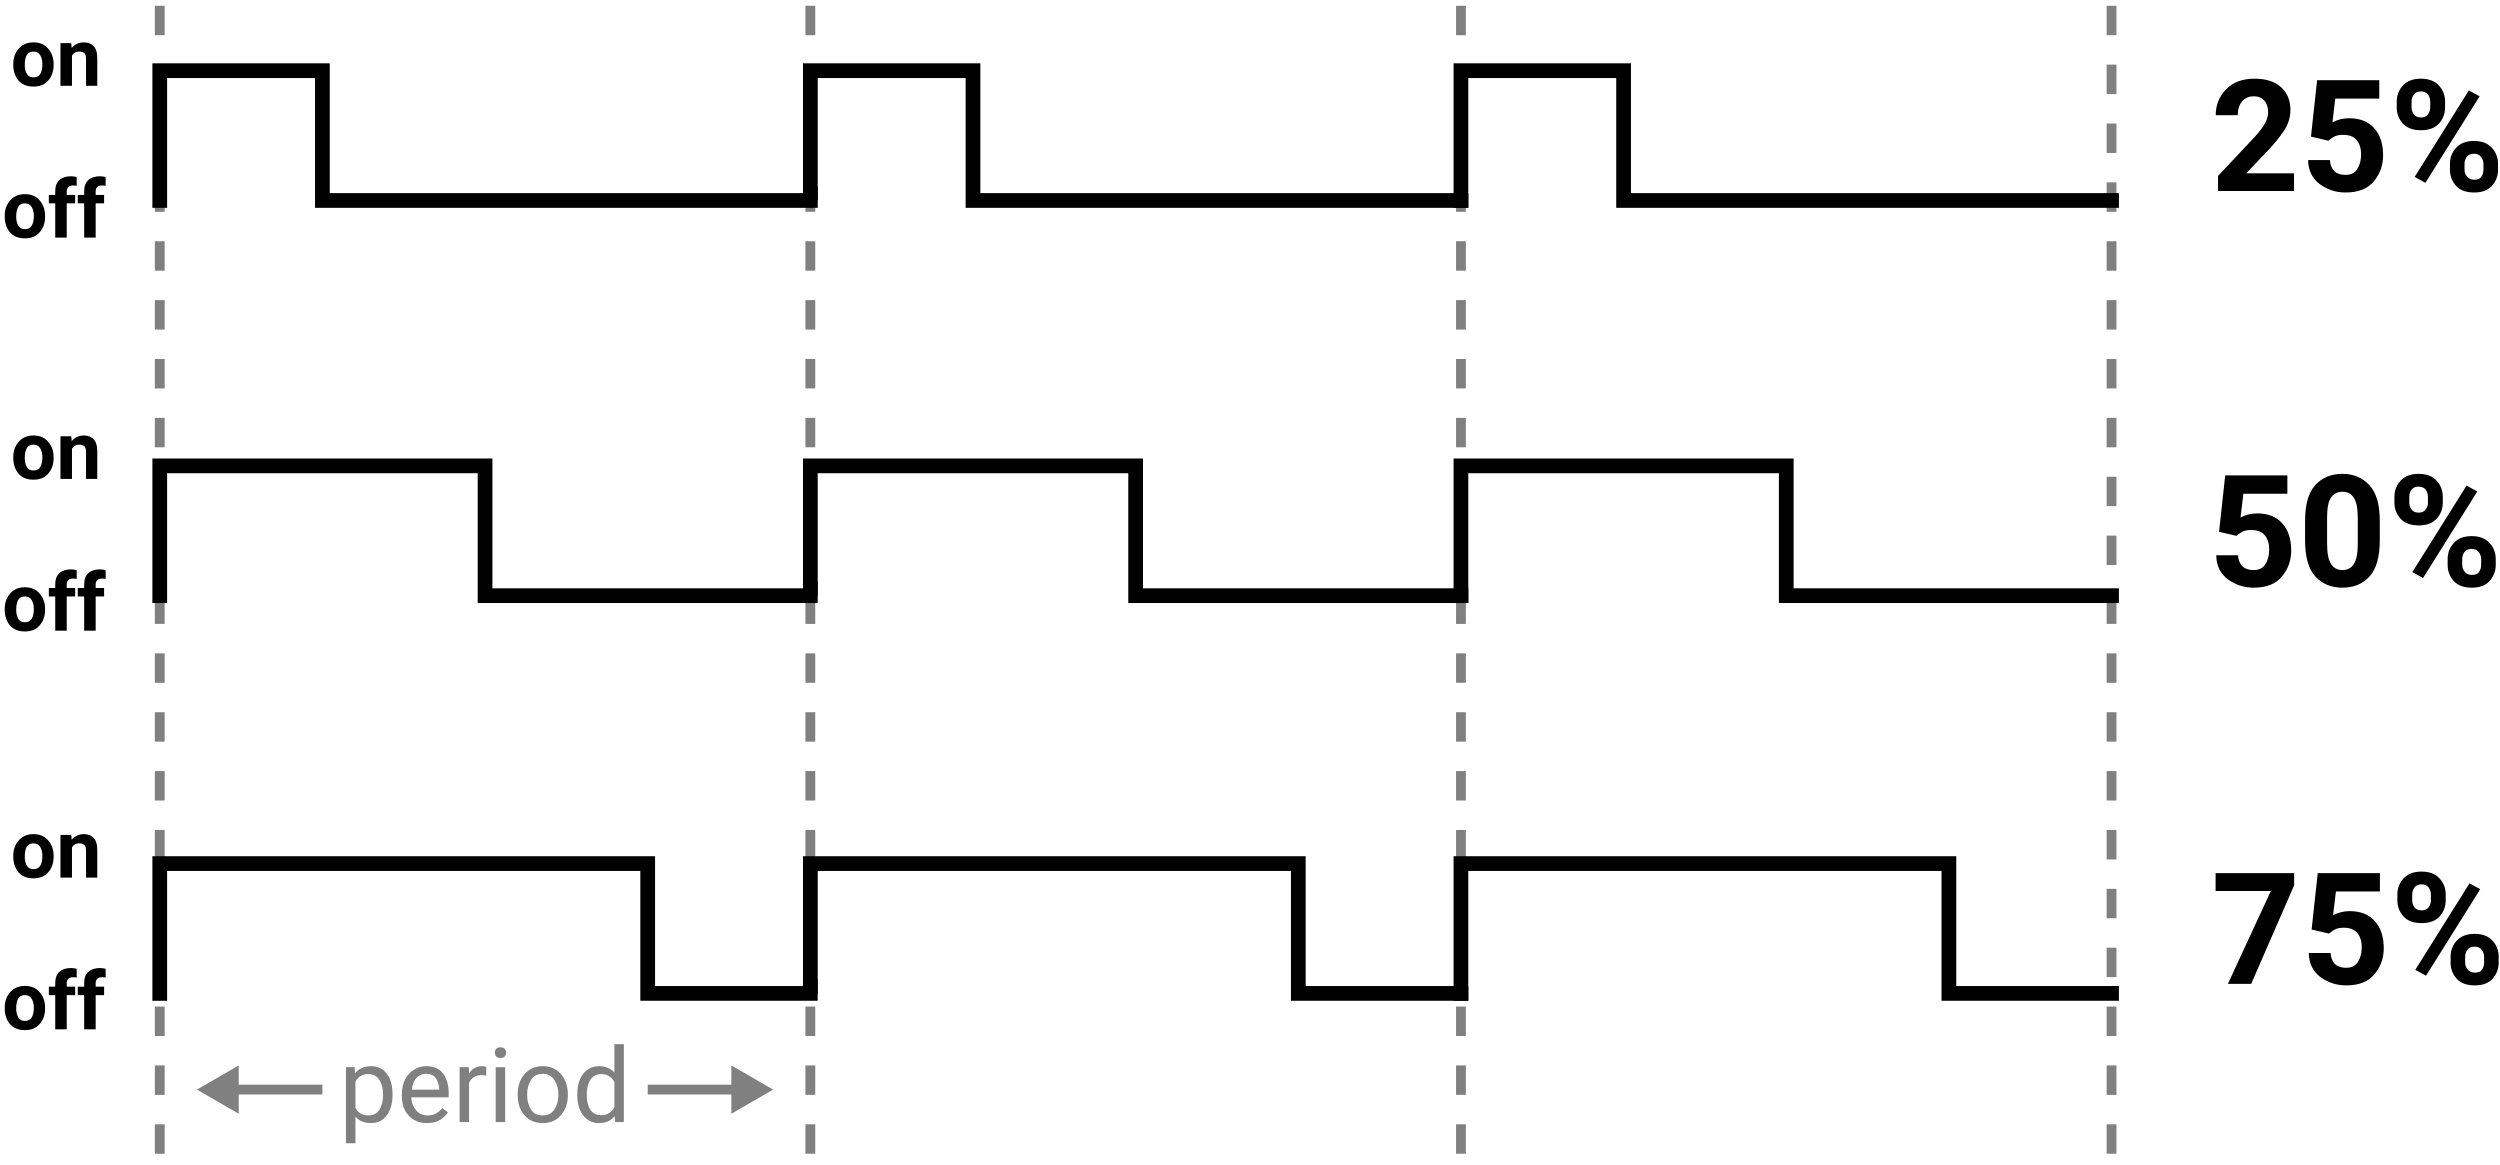
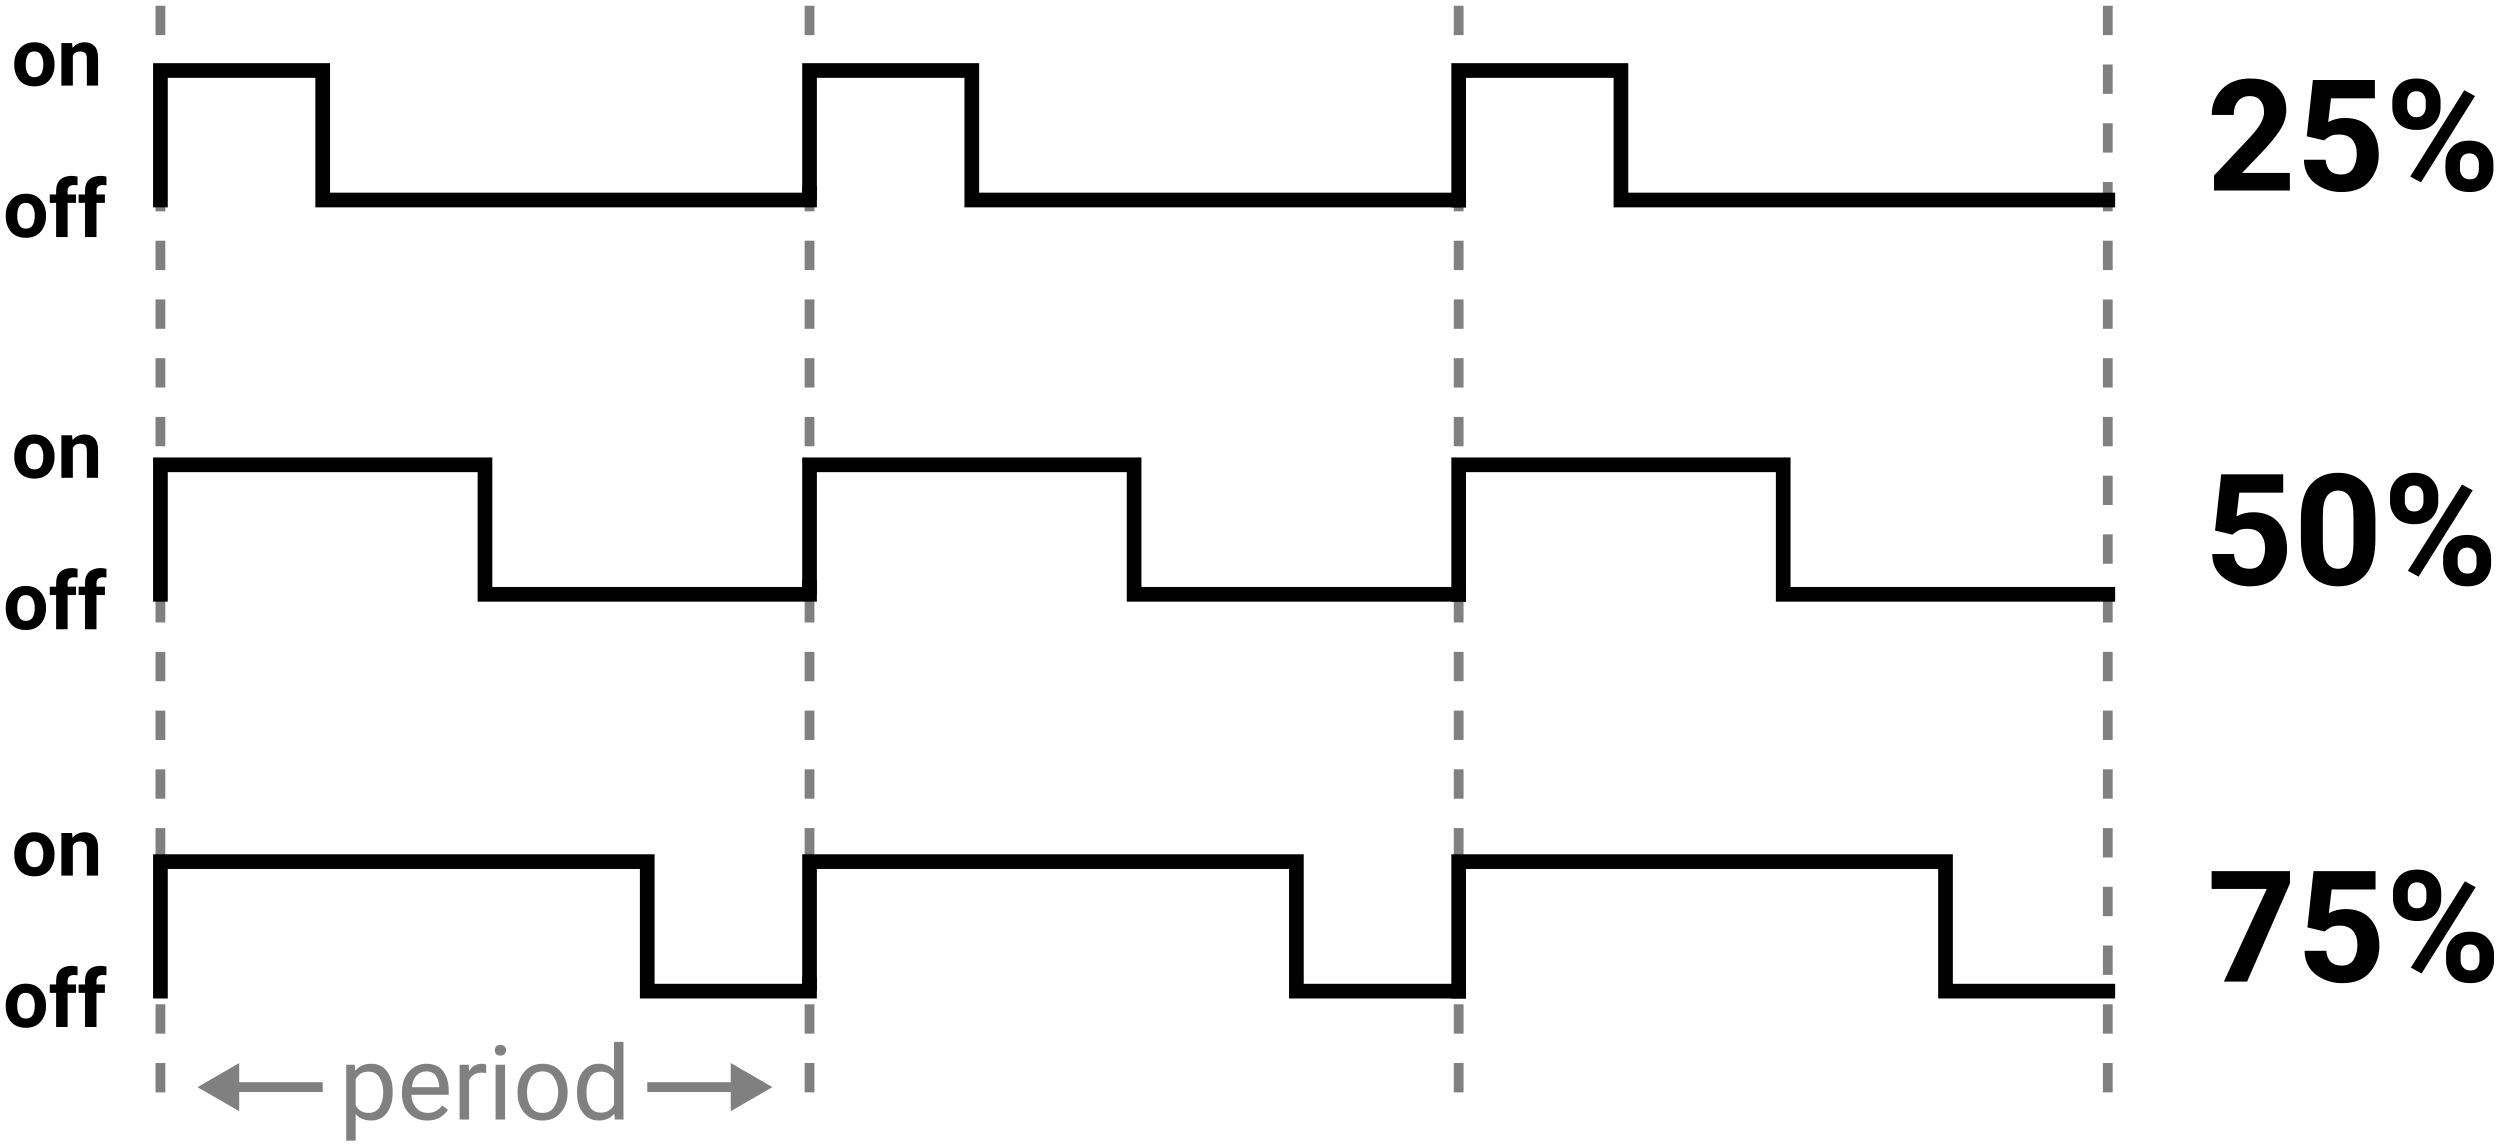
- <svg xmlns="http://www.w3.org/2000/svg" width="577.815" height="269.089" viewBox="0 0 152.88 71.196">
+ <svg xmlns="http://www.w3.org/2000/svg" width="579.127" height="265.542" viewBox="0 0 153.227 70.258">
  <defs>
    <marker id="a" refX="0" refY="0" orient="auto" overflow="visible">
      <path d="M-2.308 0l3.46-2v4z" fill="gray" fill-rule="evenodd" stroke="gray" stroke-width=".4pt" />
    </marker>
    <marker id="b" refX="0" refY="0" orient="auto" overflow="visible">
      <path d="M-2.308 0l3.46-2v4z" fill="gray" fill-rule="evenodd" stroke="gray" stroke-width=".4pt" />
    </marker>
  </defs>
-   <path d="M129.125.353v70.49M89.34.353v70.49M49.554.353v70.49M9.769.353v70.49" fill="none" stroke="gray" stroke-width=".6" stroke-dasharray="1.8,1.8" />
-   <text style="line-height:1.25;-inkscape-font-specification:'Roboto Bold'" x="118.353" y="45.754" transform="matrix(1.00123 0 0 .99877 16.53 -9.854)" font-size="9.537" font-family="Roboto" stroke-width=".265" font-weight="700">
+   <path d="M129.188.353v67.845M89.403.353v67.845M49.617.353v67.845M9.832.353v67.845" fill="none" stroke="gray" stroke-width=".6" stroke-dasharray="1.8,1.8" />
+   <text style="line-height:1.25;-inkscape-font-specification:'Roboto Bold'" x="118.353" y="45.754" transform="matrix(1.00123 0 0 .99877 16.593 -9.854)" font-weight="700" font-size="9.537" font-family="Roboto" stroke-width=".265">
    <tspan x="118.353" y="45.754" style="-inkscape-font-specification:'Roboto Bold'">50%</tspan>
  </text>
-   <path d="M9.769 36.426v-7.938h19.893v7.938h19.892v-.418" fill="none" stroke="#000" stroke-width=".9" stroke-linecap="square" />
-   <path d="M49.554 36.426v-7.938h19.893v7.938H89.34v-.418" fill="none" stroke="#000" stroke-width=".9" />
-   <path d="M89.34 36.426v-7.938h19.893v7.938h19.892" fill="none" stroke="#000" stroke-width=".9" stroke-linecap="square" />
-   <text style="line-height:1.25;-inkscape-font-specification:'Roboto Bold'" x="118.493" y="21.557" transform="matrix(1.00123 0 0 .99877 16.53 -9.854)" font-size="9.537" font-family="Roboto" stroke-width=".265" font-weight="700">
+   <path d="M9.832 36.426v-7.938h19.892v7.938h19.893v-.418" fill="none" stroke="#000" stroke-width=".9" stroke-linecap="square" />
+   <path d="M49.617 36.426v-7.938H69.51v7.938h19.893v-.418" fill="none" stroke="#000" stroke-width=".9" />
+   <path d="M89.403 36.426v-7.938h19.892v7.938h19.893" fill="none" stroke="#000" stroke-width=".9" stroke-linecap="square" />
+   <text style="line-height:1.25;-inkscape-font-specification:'Roboto Bold'" x="118.493" y="21.557" transform="matrix(1.00123 0 0 .99877 16.593 -9.854)" font-weight="700" font-size="9.537" font-family="Roboto" stroke-width=".265">
    <tspan x="118.493" y="21.557" style="-inkscape-font-specification:'Roboto Bold'">25%</tspan>
  </text>
-   <path d="M9.769 12.259V4.322h9.946v7.937h29.84v-.418M89.34 12.259V4.322h9.946v7.937h29.84" fill="none" stroke="#000" stroke-width=".9" stroke-linecap="square" />
-   <path d="M49.554 12.259V4.322h9.947v7.937H89.34v-.418" fill="none" stroke="#000" stroke-width=".9" />
-   <text style="line-height:1.25;-inkscape-font-specification:'Roboto Bold'" x="118.53" y="70.106" transform="matrix(1.00123 0 0 .99877 16.53 -9.854)" font-size="9.537" font-family="Roboto" stroke-width=".265" font-weight="700">
+   <path d="M9.832 12.259V4.322h9.946v7.937h29.839v-.418M89.403 12.259V4.322h9.946v7.937h29.839" fill="none" stroke="#000" stroke-width=".9" stroke-linecap="square" />
+   <path d="M49.617 12.259V4.322h9.946v7.937h29.84v-.418" fill="none" stroke="#000" stroke-width=".9" />
+   <text style="line-height:1.25;-inkscape-font-specification:'Roboto Bold'" x="118.53" y="70.106" transform="matrix(1.00123 0 0 .99877 16.593 -9.854)" font-weight="700" font-size="9.537" font-family="Roboto" stroke-width=".265">
    <tspan x="118.53" y="70.106" style="-inkscape-font-specification:'Roboto Bold'">75%</tspan>
  </text>
-   <path d="M9.769 60.749V52.81h29.839v7.938h9.946v-.418" fill="none" stroke="#000" stroke-width=".9" stroke-linecap="square" />
-   <path d="M49.554 60.749V52.81h29.84v7.938h9.946v-.418" fill="none" stroke="#000" stroke-width=".9" />
-   <path d="M89.34 60.749V52.81h29.839v7.938h9.946" fill="none" stroke="#000" stroke-width=".9" stroke-linecap="square" />
-   <text style="line-height:.85;-inkscape-font-specification:Roboto;text-align:center" x="13.111" y="78.566" transform="matrix(1.00123 0 0 .99877 16.53 -9.854)" font-size="7.417" font-family="Roboto" text-anchor="middle" stroke-width=".265">
+   <path d="M9.832 60.749V52.81H39.67v7.938h9.946v-.418" fill="none" stroke="#000" stroke-width=".9" stroke-linecap="square" />
+   <path d="M49.617 60.749V52.81h29.84v7.938h9.946v-.418" fill="none" stroke="#000" stroke-width=".9" />
+   <path d="M89.403 60.749V52.81h29.839v7.938h9.946" fill="none" stroke="#000" stroke-width=".9" stroke-linecap="square" />
+   <text style="line-height:.85;-inkscape-font-specification:Roboto;text-align:center" x="13.111" y="78.566" transform="matrix(1.00123 0 0 .99877 16.593 -9.854)" font-size="7.417" font-family="Roboto" text-anchor="middle" stroke-width=".265">
    <tspan x="13.111" y="78.566" font-size="6.358" fill="gray">period</tspan>
  </text>
-   <path d="M-2.783 76.485h5.968" fill="none" stroke="gray" stroke-width=".6" marker-start="url(#a)" transform="translate(16.53 -9.854)" />
-   <path d="M29.045 76.485h-5.967" fill="none" stroke="gray" stroke-width=".6" marker-start="url(#b)" transform="translate(16.53 -9.854)" />
-   <text style="line-height:1.25;-inkscape-font-specification:'Roboto Bold'" x="-15.875" y="15.102" font-size="4.939" font-family="Roboto" stroke-width=".265" font-weight="700" transform="translate(16.53 -9.854)">
+   <path d="M-2.783 76.485h5.968" fill="none" stroke="gray" stroke-width=".6" marker-start="url(#a)" transform="translate(16.593 -9.854)" />
+   <path d="M29.045 76.485h-5.967" fill="none" stroke="gray" stroke-width=".6" marker-start="url(#b)" transform="translate(16.593 -9.854)" />
+   <text style="line-height:1.25;-inkscape-font-specification:'Roboto Bold'" x="-15.875" y="15.102" font-weight="700" font-size="4.939" font-family="Roboto" stroke-width=".265" transform="translate(16.593 -9.854)">
    <tspan x="-15.875" y="15.102" style="-inkscape-font-specification:'Roboto Bold'">on</tspan>
  </text>
-   <text style="line-height:1.25;-inkscape-font-specification:'Roboto Bold'" x="-16.4" y="24.382" font-size="4.939" font-family="Roboto" stroke-width=".265" font-weight="700" transform="translate(16.53 -9.854)">
+   <text style="line-height:1.25;-inkscape-font-specification:'Roboto Bold'" x="-16.4" y="24.382" font-weight="700" font-size="4.939" font-family="Roboto" stroke-width=".265" transform="translate(16.593 -9.854)">
    <tspan x="-16.4" y="24.382" style="-inkscape-font-specification:'Roboto Bold'">off</tspan>
  </text>
-   <text style="line-height:1.25;-inkscape-font-specification:'Roboto Bold'" x="-15.875" y="39.141" font-size="4.939" font-family="Roboto" stroke-width=".265" font-weight="700" transform="translate(16.53 -9.854)">
+   <text style="line-height:1.25;-inkscape-font-specification:'Roboto Bold'" x="-15.875" y="39.141" font-weight="700" font-size="4.939" font-family="Roboto" stroke-width=".265" transform="translate(16.593 -9.854)">
    <tspan x="-15.875" y="39.141" style="-inkscape-font-specification:'Roboto Bold'">on</tspan>
  </text>
-   <text style="line-height:1.25;-inkscape-font-specification:'Roboto Bold'" x="-16.4" y="48.421" font-size="4.939" font-family="Roboto" stroke-width=".265" font-weight="700" transform="translate(16.53 -9.854)">
+   <text style="line-height:1.25;-inkscape-font-specification:'Roboto Bold'" x="-16.4" y="48.421" font-weight="700" font-size="4.939" font-family="Roboto" stroke-width=".265" transform="translate(16.593 -9.854)">
    <tspan x="-16.4" y="48.421" style="-inkscape-font-specification:'Roboto Bold'">off</tspan>
  </text>
-   <text style="line-height:1.25;-inkscape-font-specification:'Roboto Bold'" x="-15.875" y="63.521" font-size="4.939" font-family="Roboto" stroke-width=".265" font-weight="700" transform="translate(16.53 -9.854)">
+   <text style="line-height:1.25;-inkscape-font-specification:'Roboto Bold'" x="-15.875" y="63.521" font-weight="700" font-size="4.939" font-family="Roboto" stroke-width=".265" transform="translate(16.593 -9.854)">
    <tspan x="-15.875" y="63.521" style="-inkscape-font-specification:'Roboto Bold'">on</tspan>
  </text>
-   <text style="line-height:1.25;-inkscape-font-specification:'Roboto Bold'" x="-16.4" y="72.801" font-size="4.939" font-family="Roboto" stroke-width=".265" font-weight="700" transform="translate(16.53 -9.854)">
+   <text style="line-height:1.25;-inkscape-font-specification:'Roboto Bold'" x="-16.4" y="72.801" font-weight="700" font-size="4.939" font-family="Roboto" stroke-width=".265" transform="translate(16.593 -9.854)">
    <tspan x="-16.4" y="72.801" style="-inkscape-font-specification:'Roboto Bold'">off</tspan>
  </text>
</svg>
